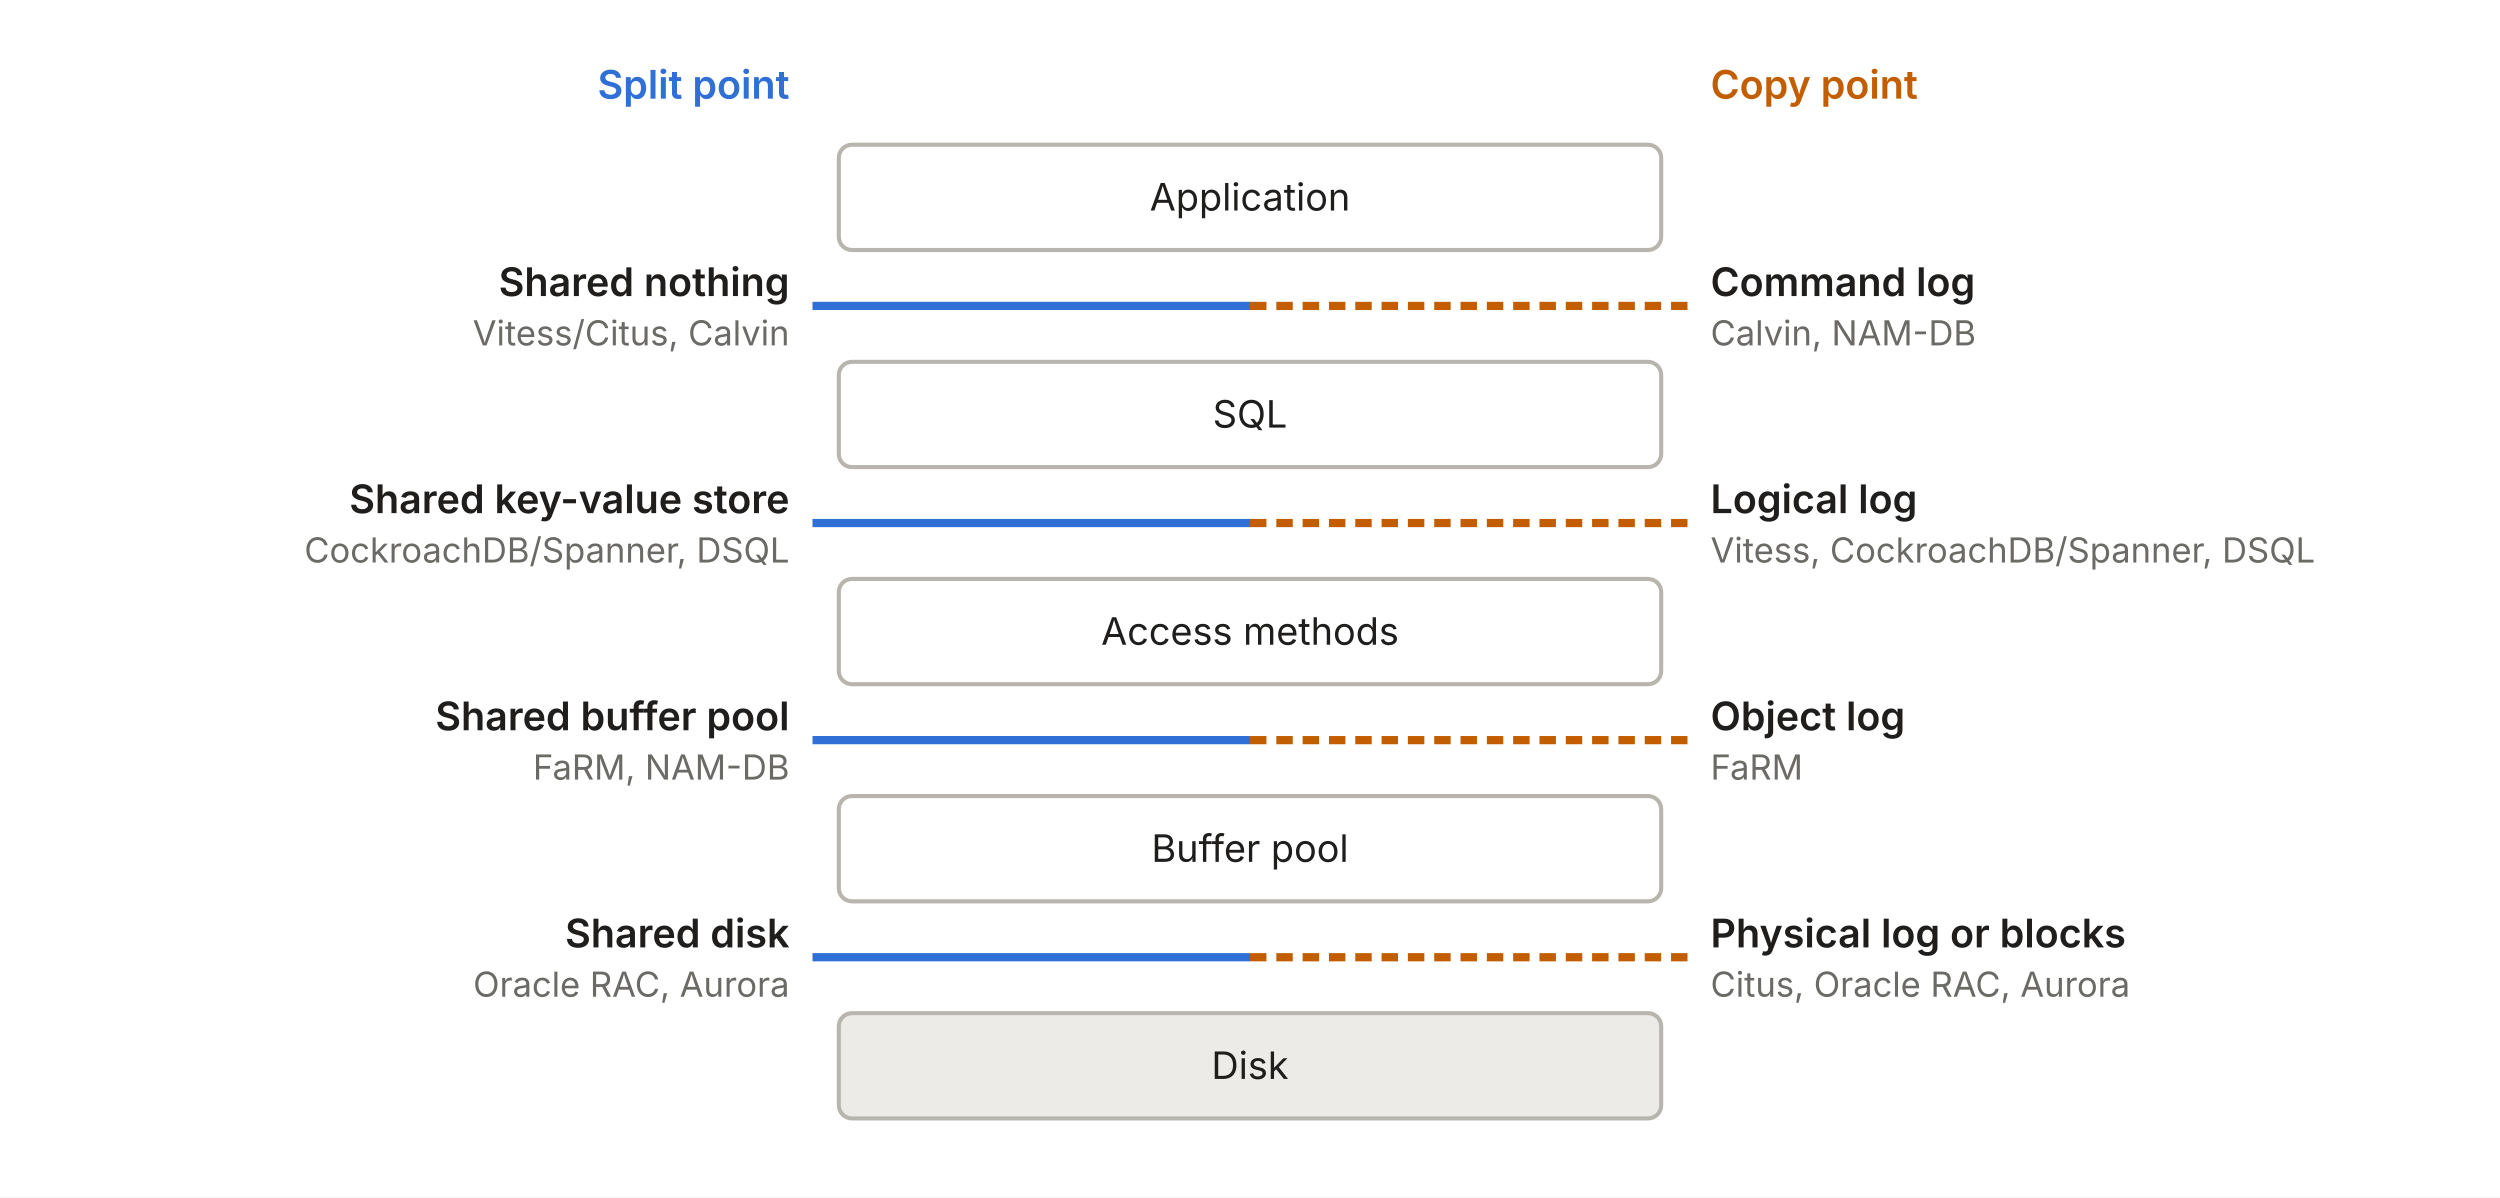
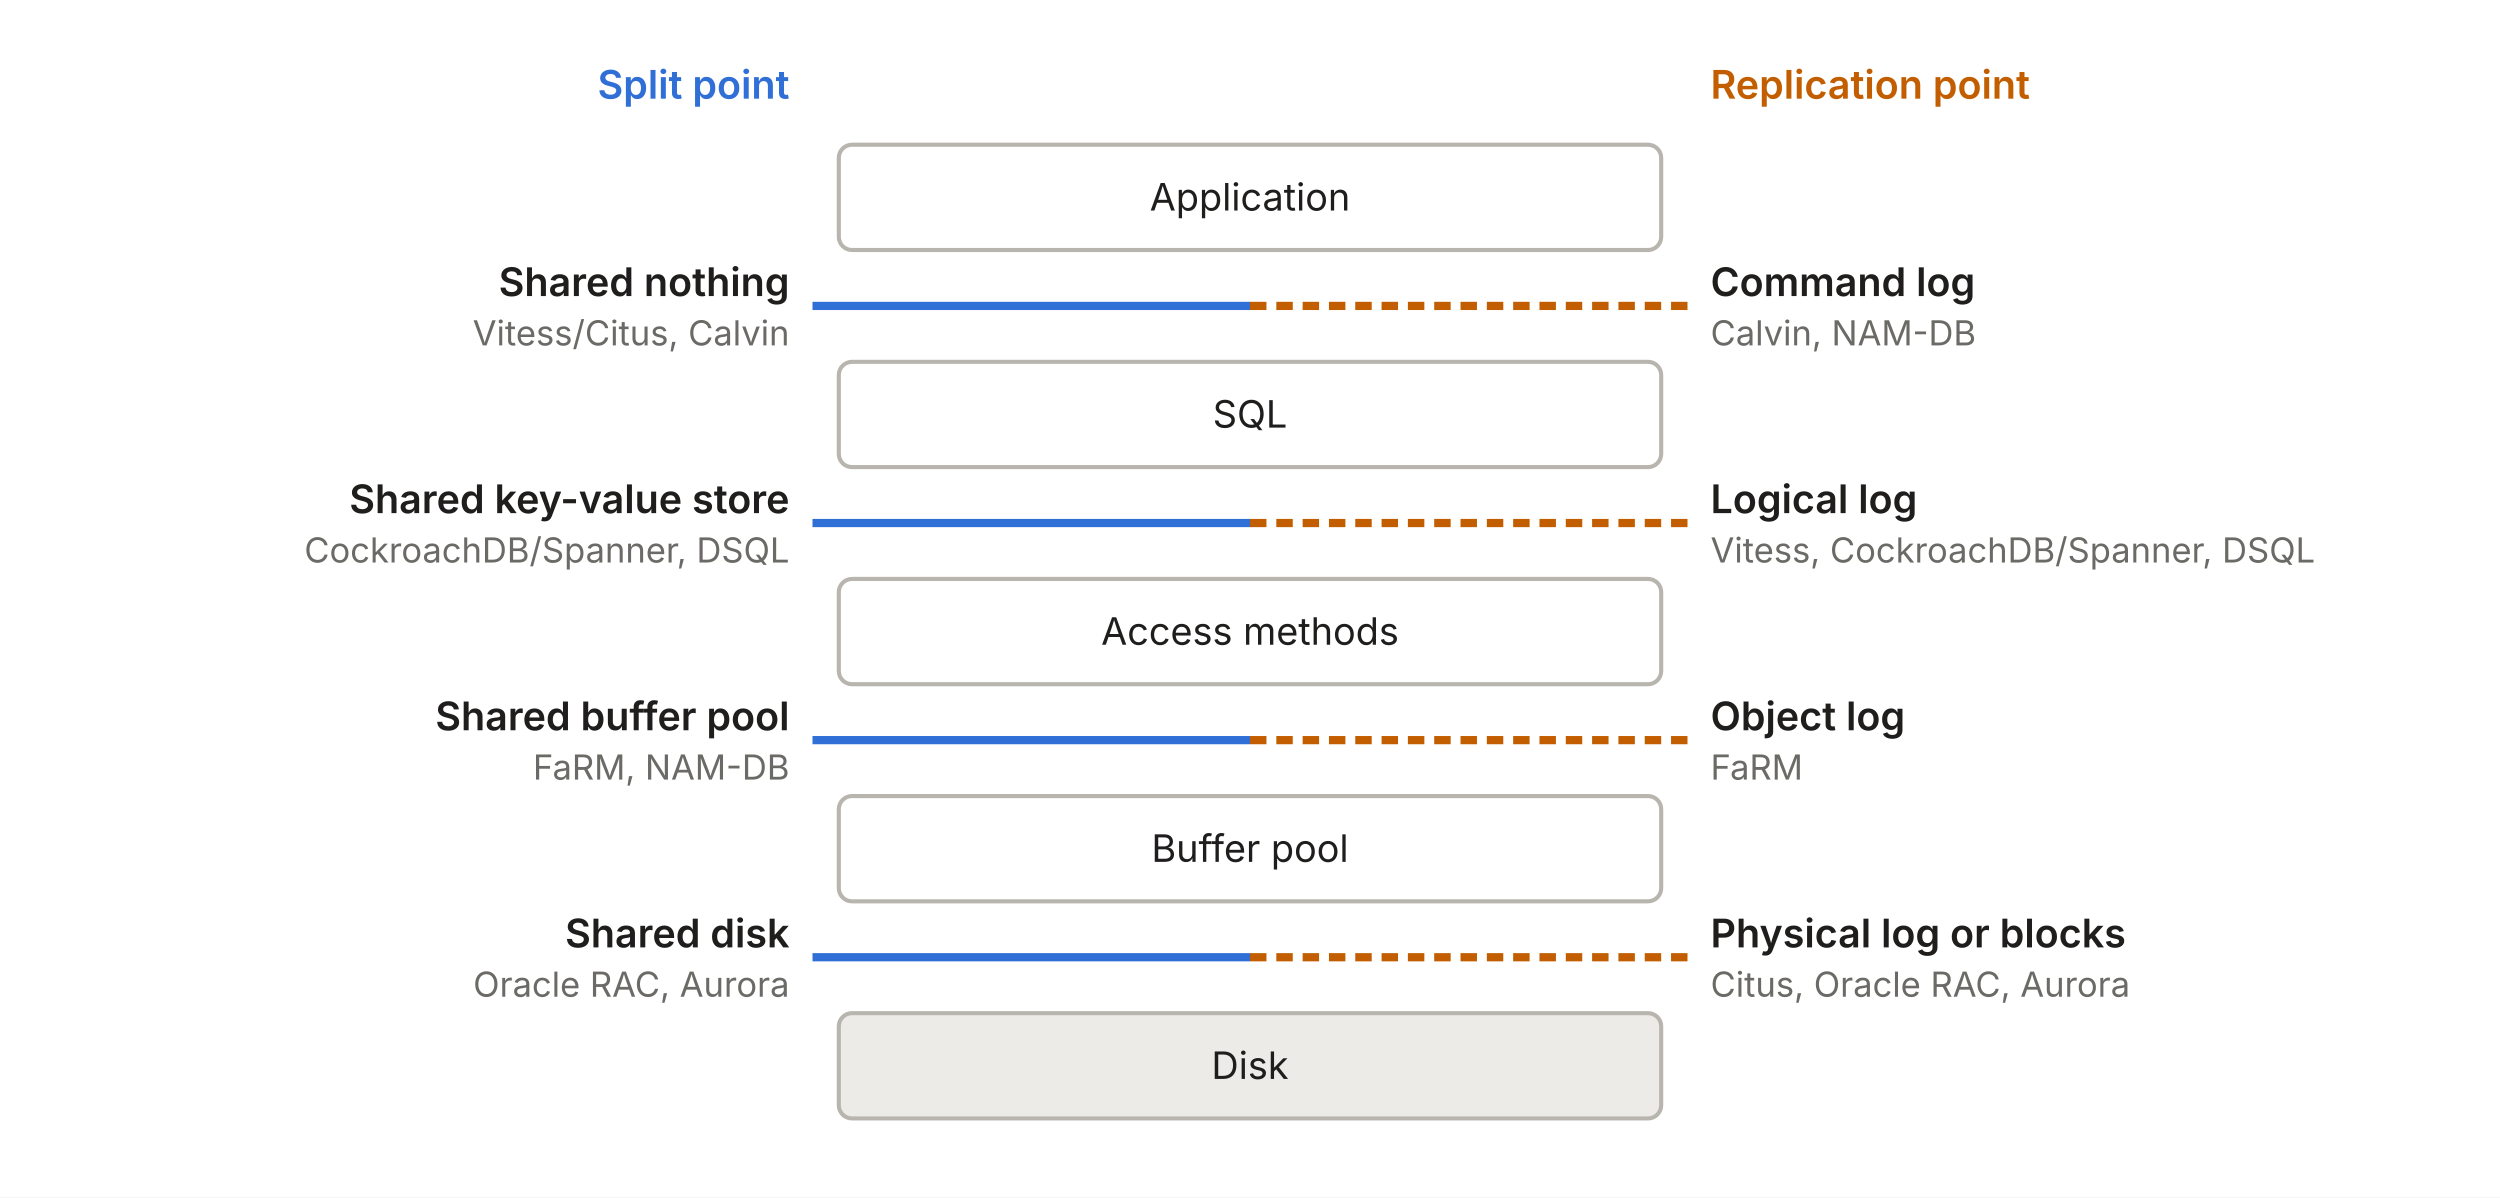
- <svg xmlns="http://www.w3.org/2000/svg" width="760" height="364" font-family="Inter, 'Helvetica Neue', Arial, sans-serif" viewBox="0 0 760 364" role="img" aria-label="One engine stack: application, SQL, access methods, buffer pool, disk. Each of the four joints between layers can host either point. On the left, the family that splits the data at that joint: shared nothing above SQL, shared key-value store below SQL, shared buffer pool below the access methods, shared disk below the buffer pool. On the right, what a design ships when it copies data at that joint: a command log, a logical log, an object log, or a physical log or blocks. Each design on the left also appears on the right." font-size="13">
+ <svg xmlns="http://www.w3.org/2000/svg" width="760" height="364" font-family="Inter, 'Helvetica Neue', Arial, sans-serif" viewBox="0 0 760 364" role="img" aria-label="One engine stack: application, SQL, access methods, buffer pool, disk. Each of the four joints between layers can host either point. On the left, the family that splits the data at that joint: shared nothing above SQL, shared key-value store below SQL, shared buffer pool below the access methods, shared disk below the buffer pool. On the right, what a design ships when it replicates at that joint: a command log, a logical log, an object log, or a physical log or blocks. Each design on the left also appears on the right." font-size="13">
  <rect width="100%" height="100%" fill="#ffffff" />
  <text x="240" y="30" text-anchor="end" font-size="12" font-weight="600" fill="#2f6fd6">Split point</text>
-   <text x="520" y="30" text-anchor="start" font-size="12" font-weight="600" fill="#c25e00">Copy point</text>
+   <text x="520" y="30" text-anchor="start" font-size="12" font-weight="600" fill="#c25e00">Replication point</text>
  <rect x="255" y="44" width="250" height="32" rx="4" fill="#ffffff" stroke="#b8b5ae" stroke-width="1.25" />
  <text x="380.0" y="64" text-anchor="middle" font-size="11.5" font-weight="400" fill="#1f1e1d">Application</text>
  <rect x="255" y="110" width="250" height="32" rx="4" fill="#ffffff" stroke="#b8b5ae" stroke-width="1.25" />
  <text x="380.0" y="130" text-anchor="middle" font-size="11.5" font-weight="400" fill="#1f1e1d">SQL</text>
  <rect x="255" y="176" width="250" height="32" rx="4" fill="#ffffff" stroke="#b8b5ae" stroke-width="1.25" />
  <text x="380.0" y="196" text-anchor="middle" font-size="11.5" font-weight="400" fill="#1f1e1d">Access methods</text>
  <rect x="255" y="242" width="250" height="32" rx="4" fill="#ffffff" stroke="#b8b5ae" stroke-width="1.25" />
  <text x="380.0" y="262" text-anchor="middle" font-size="11.5" font-weight="400" fill="#1f1e1d">Buffer pool</text>
  <rect x="255" y="308" width="250" height="32" rx="4" fill="#ecebe7" stroke="#b8b5ae" stroke-width="1.25" />
  <text x="380.0" y="328" text-anchor="middle" font-size="11.5" font-weight="400" fill="#1f1e1d">Disk</text>
  <line x1="247" y1="93.0" x2="380.0" y2="93.0" stroke="#2f6fd6" stroke-width="2.5" />
  <line x1="380.0" y1="93.0" x2="513" y2="93.0" stroke="#c25e00" stroke-width="2.5" stroke-dasharray="5 3" />
  <text x="240" y="90.0" text-anchor="end" font-size="12" font-weight="600" fill="#1f1e1d">Shared nothing</text>
  <text x="240" y="105.0" text-anchor="end" font-size="10.5" font-weight="400" fill="#6b6a66">Vitess/Citus, Calvin</text>
  <text x="520" y="90.0" text-anchor="start" font-size="12" font-weight="600" fill="#1f1e1d">Command log</text>
  <text x="520" y="105.0" text-anchor="start" font-size="10.5" font-weight="400" fill="#6b6a66">Calvin, NAM-DB</text>
  <line x1="247" y1="159.0" x2="380.0" y2="159.0" stroke="#2f6fd6" stroke-width="2.5" />
  <line x1="380.0" y1="159.0" x2="513" y2="159.0" stroke="#c25e00" stroke-width="2.5" stroke-dasharray="5 3" />
  <text x="240" y="156.0" text-anchor="end" font-size="12" font-weight="600" fill="#1f1e1d">Shared key-value store</text>
  <text x="240" y="171.0" text-anchor="end" font-size="10.5" font-weight="400" fill="#6b6a66">CockroachDB/Spanner, DSQL</text>
  <text x="520" y="156.0" text-anchor="start" font-size="12" font-weight="600" fill="#1f1e1d">Logical log</text>
  <text x="520" y="171.0" text-anchor="start" font-size="10.5" font-weight="400" fill="#6b6a66">Vitess, CockroachDB/Spanner, DSQL</text>
  <line x1="247" y1="225.0" x2="380.0" y2="225.0" stroke="#2f6fd6" stroke-width="2.5" />
  <line x1="380.0" y1="225.0" x2="513" y2="225.0" stroke="#c25e00" stroke-width="2.5" stroke-dasharray="5 3" />
  <text x="240" y="222.0" text-anchor="end" font-size="12" font-weight="600" fill="#1f1e1d">Shared buffer pool</text>
  <text x="240" y="237.0" text-anchor="end" font-size="10.5" font-weight="400" fill="#6b6a66">FaRM, NAM-DB</text>
  <text x="520" y="222.0" text-anchor="start" font-size="12" font-weight="600" fill="#1f1e1d">Object log</text>
  <text x="520" y="237.0" text-anchor="start" font-size="10.5" font-weight="400" fill="#6b6a66">FaRM</text>
  <line x1="247" y1="291.0" x2="380.0" y2="291.0" stroke="#2f6fd6" stroke-width="2.5" />
  <line x1="380.0" y1="291.0" x2="513" y2="291.0" stroke="#c25e00" stroke-width="2.5" stroke-dasharray="5 3" />
  <text x="240" y="288.0" text-anchor="end" font-size="12" font-weight="600" fill="#1f1e1d">Shared disk</text>
  <text x="240" y="303.0" text-anchor="end" font-size="10.5" font-weight="400" fill="#6b6a66">Oracle RAC, Aurora</text>
  <text x="520" y="288.0" text-anchor="start" font-size="12" font-weight="600" fill="#1f1e1d">Physical log or blocks</text>
  <text x="520" y="303.0" text-anchor="start" font-size="10.5" font-weight="400" fill="#6b6a66">Citus, Oracle RAC, Aurora</text>
</svg>
